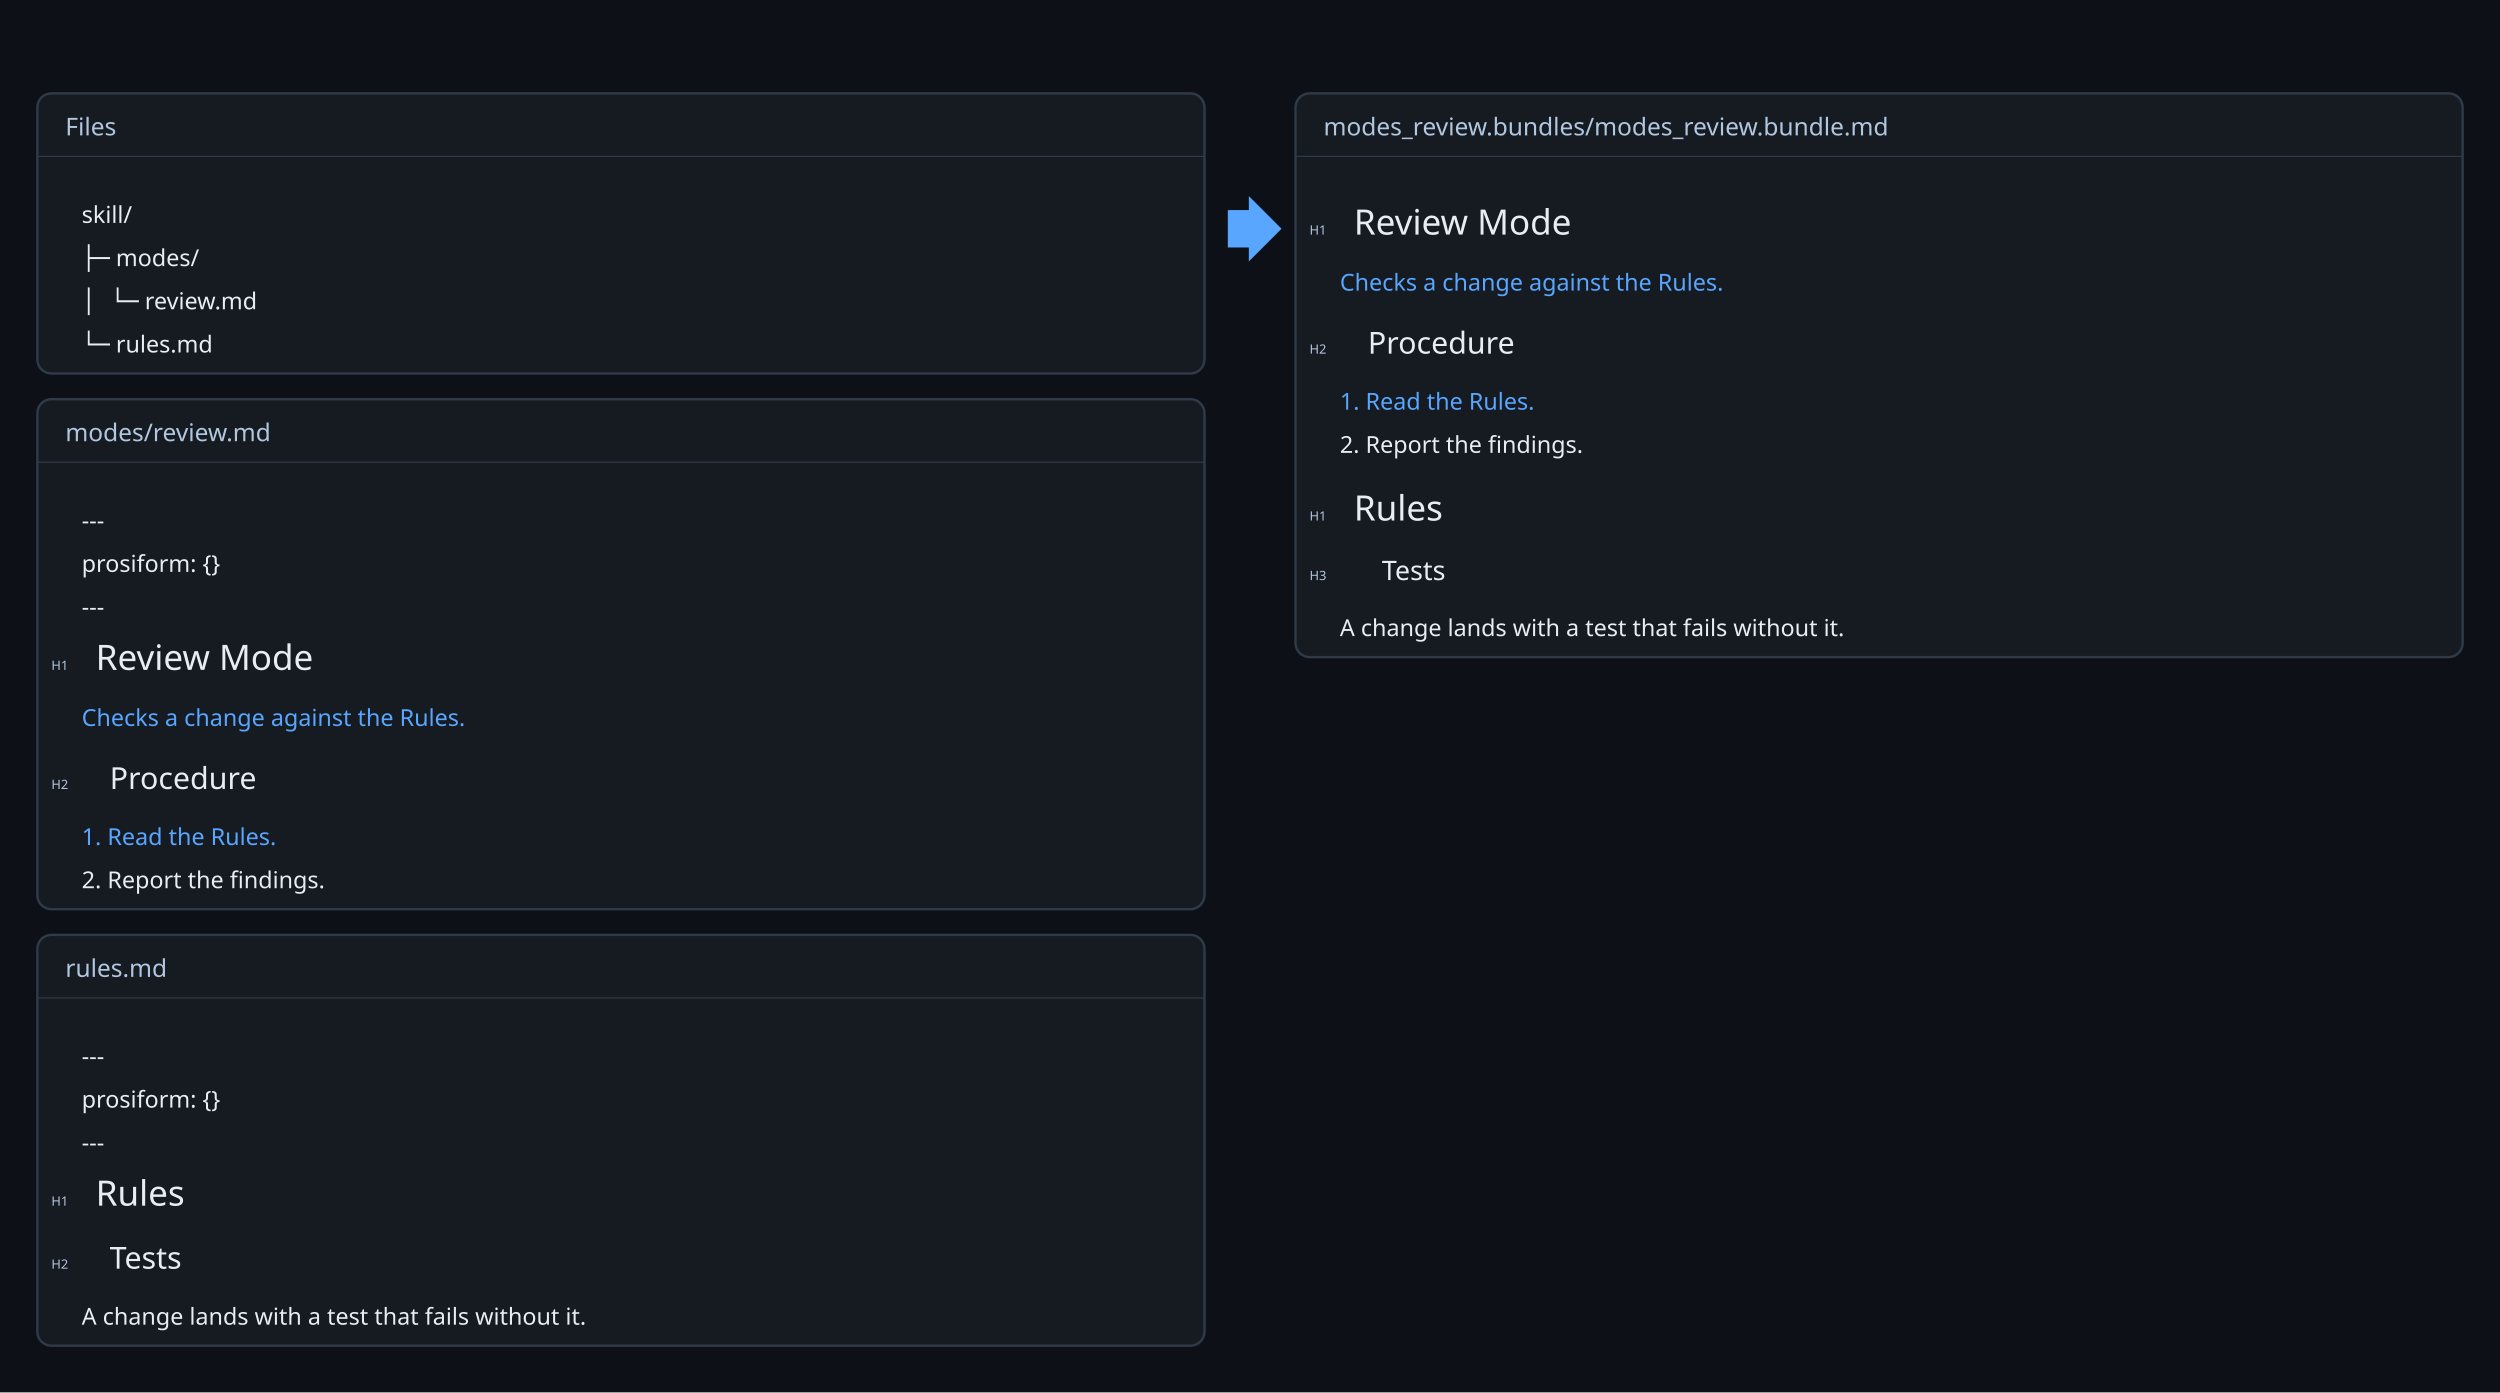
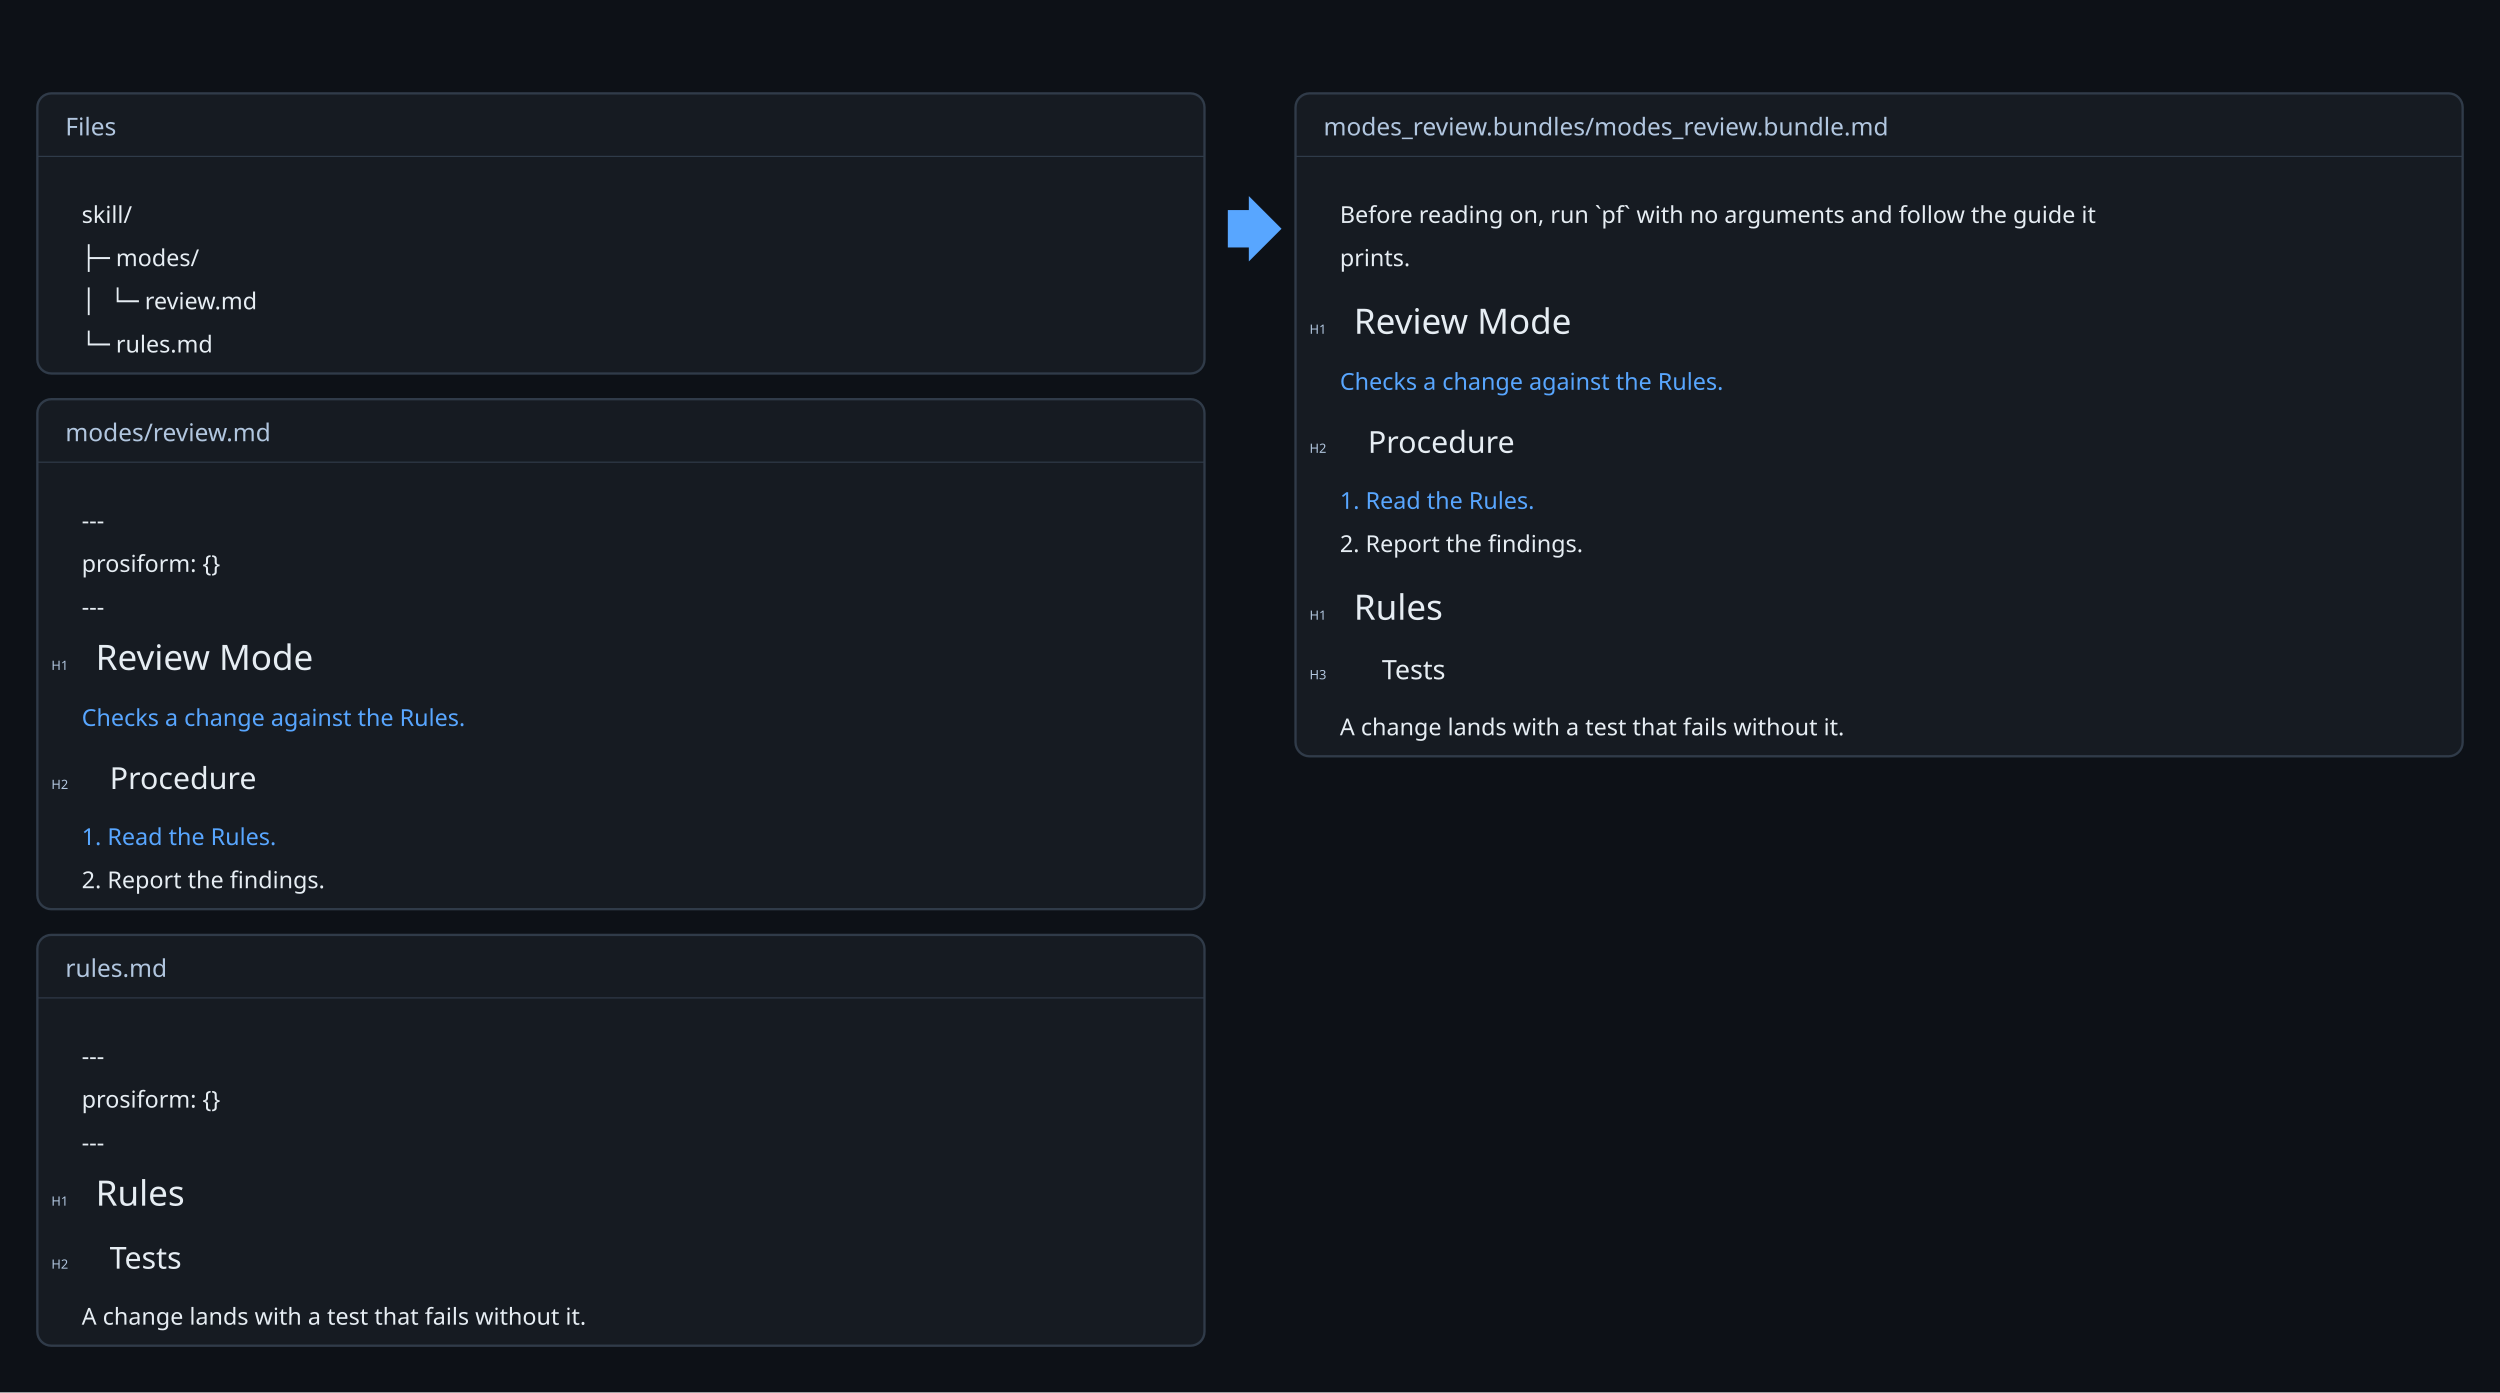
<svg xmlns="http://www.w3.org/2000/svg" width="2142" height="1193" viewBox="0 0 2142 1193" role="img" aria-labelledby="title desc">
  <rect width="2142" height="1193" fill="#0d1117" />
  <g font-family="IBM Plex Mono" xml:space="preserve">
    <rect x="32" y="80" width="1000" height="240" rx="12" fill="#161b22" stroke="#303b49" stroke-width="2" />
    <text x="56" y="116" font-size="21" fill="#b1c6df" font-weight="400">Files</text>
    <path d="M32 134 H1032" stroke="#303b49" />
    <text x="70" y="191" font-size="20" fill="#e6edf3" font-weight="400">skill/</text>
    <text x="70" y="228" font-size="20" fill="#e6edf3" font-weight="400">├─ modes/</text>
    <text x="70" y="265" font-size="20" fill="#e6edf3" font-weight="400">│  └─ review.md</text>
    <text x="70" y="302" font-size="20" fill="#e6edf3" font-weight="400">└─ rules.md</text>
    <rect x="32" y="342" width="1000" height="437" rx="12" fill="#161b22" stroke="#303b49" stroke-width="2" />
    <text x="56" y="378" font-size="21" fill="#b1c6df" font-weight="400">modes/review.md</text>
    <path d="M32 396 H1032" stroke="#303b49" />
    <text x="70" y="453" font-size="20" fill="#e6edf3" font-weight="400">---</text>
    <text x="70" y="490" font-size="20" fill="#e6edf3" font-weight="400">prosiform: {}</text>
    <text x="70" y="527" font-size="20" fill="#e6edf3" font-weight="400">---</text>
    <text x="44" y="574" font-size="11" fill="#b1c6df" font-weight="400">H1</text>
    <text x="82" y="574" font-size="30" fill="#e6edf3" font-weight="500">Review Mode</text>
    <text x="70" y="622" font-size="20" fill="#58a6ff" font-weight="400">Checks a change against the Rules.</text>
    <text x="44" y="676" font-size="11" fill="#b1c6df" font-weight="400">H2</text>
    <text x="94" y="676" font-size="26" fill="#e6edf3" font-weight="500">Procedure</text>
    <text x="70" y="724" font-size="20" fill="#58a6ff" font-weight="400">1. Read the Rules.</text>
    <text x="70" y="761" font-size="20" fill="#e6edf3" font-weight="400">2. Report the findings.</text>
    <rect x="32" y="801" width="1000" height="352" rx="12" fill="#161b22" stroke="#303b49" stroke-width="2" />
    <text x="56" y="837" font-size="21" fill="#b1c6df" font-weight="400">rules.md</text>
    <path d="M32 855 H1032" stroke="#303b49" />
    <text x="70" y="912" font-size="20" fill="#e6edf3" font-weight="400">---</text>
    <text x="70" y="949" font-size="20" fill="#e6edf3" font-weight="400">prosiform: {}</text>
    <text x="70" y="986" font-size="20" fill="#e6edf3" font-weight="400">---</text>
    <text x="44" y="1033" font-size="11" fill="#b1c6df" font-weight="400">H1</text>
    <text x="82" y="1033" font-size="30" fill="#e6edf3" font-weight="500">Rules</text>
    <text x="44" y="1087" font-size="11" fill="#b1c6df" font-weight="400">H2</text>
    <text x="94" y="1087" font-size="26" fill="#e6edf3" font-weight="500">Tests</text>
    <text x="70" y="1135" font-size="20" fill="#e6edf3" font-weight="400">A change lands with a test that fails without it.</text>
-     <rect x="1110" y="80" width="1000" height="483" rx="12" fill="#161b22" stroke="#303b49" stroke-width="2" />
+     <rect x="1110" y="80" width="1000" height="568" rx="12" fill="#161b22" stroke="#303b49" stroke-width="2" />
    <text x="1134" y="116" font-size="21" fill="#b1c6df" font-weight="400">modes_review.bundles/modes_review.bundle.md</text>
    <path d="M1110 134 H2110" stroke="#303b49" />
-     <text x="1122" y="201" font-size="11" fill="#b1c6df" font-weight="400">H1</text>
-     <text x="1160" y="201" font-size="30" fill="#e6edf3" font-weight="500">Review Mode</text>
-     <text x="1148" y="249" font-size="20" fill="#58a6ff" font-weight="400">Checks a change against the Rules.</text>
-     <text x="1122" y="303" font-size="11" fill="#b1c6df" font-weight="400">H2</text>
-     <text x="1172" y="303" font-size="26" fill="#e6edf3" font-weight="500">Procedure</text>
-     <text x="1148" y="351" font-size="20" fill="#58a6ff" font-weight="400">1. Read the Rules.</text>
-     <text x="1148" y="388" font-size="20" fill="#e6edf3" font-weight="400">2. Report the findings.</text>
-     <text x="1122" y="446" font-size="11" fill="#b1c6df" font-weight="400">H1</text>
-     <text x="1160" y="446" font-size="30" fill="#e6edf3" font-weight="500">Rules</text>
-     <text x="1122" y="497" font-size="11" fill="#b1c6df" font-weight="400">H3</text>
-     <text x="1184" y="497" font-size="23" fill="#e6edf3" font-weight="500">Tests</text>
-     <text x="1148" y="545" font-size="20" fill="#e6edf3" font-weight="400">A change lands with a test that fails without it.</text>
+     <text x="1148" y="191" font-size="20" fill="#e6edf3" font-weight="400">Before reading on, run `pf` with no arguments and follow the guide it</text>
+     <text x="1148" y="228" font-size="20" fill="#e6edf3" font-weight="400">prints.</text>
+     <text x="1122" y="286" font-size="11" fill="#b1c6df" font-weight="400">H1</text>
+     <text x="1160" y="286" font-size="30" fill="#e6edf3" font-weight="500">Review Mode</text>
+     <text x="1148" y="334" font-size="20" fill="#58a6ff" font-weight="400">Checks a change against the Rules.</text>
+     <text x="1122" y="388" font-size="11" fill="#b1c6df" font-weight="400">H2</text>
+     <text x="1172" y="388" font-size="26" fill="#e6edf3" font-weight="500">Procedure</text>
+     <text x="1148" y="436" font-size="20" fill="#58a6ff" font-weight="400">1. Read the Rules.</text>
+     <text x="1148" y="473" font-size="20" fill="#e6edf3" font-weight="400">2. Report the findings.</text>
+     <text x="1122" y="531" font-size="11" fill="#b1c6df" font-weight="400">H1</text>
+     <text x="1160" y="531" font-size="30" fill="#e6edf3" font-weight="500">Rules</text>
+     <text x="1122" y="582" font-size="11" fill="#b1c6df" font-weight="400">H3</text>
+     <text x="1184" y="582" font-size="23" fill="#e6edf3" font-weight="500">Tests</text>
+     <text x="1148" y="630" font-size="20" fill="#e6edf3" font-weight="400">A change lands with a test that fails without it.</text>
    <path d="M1052 180 H1070 V168 L1098 196 L1070 224 V212 H1052Z" fill="#58a6ff" />
  </g>
</svg>
